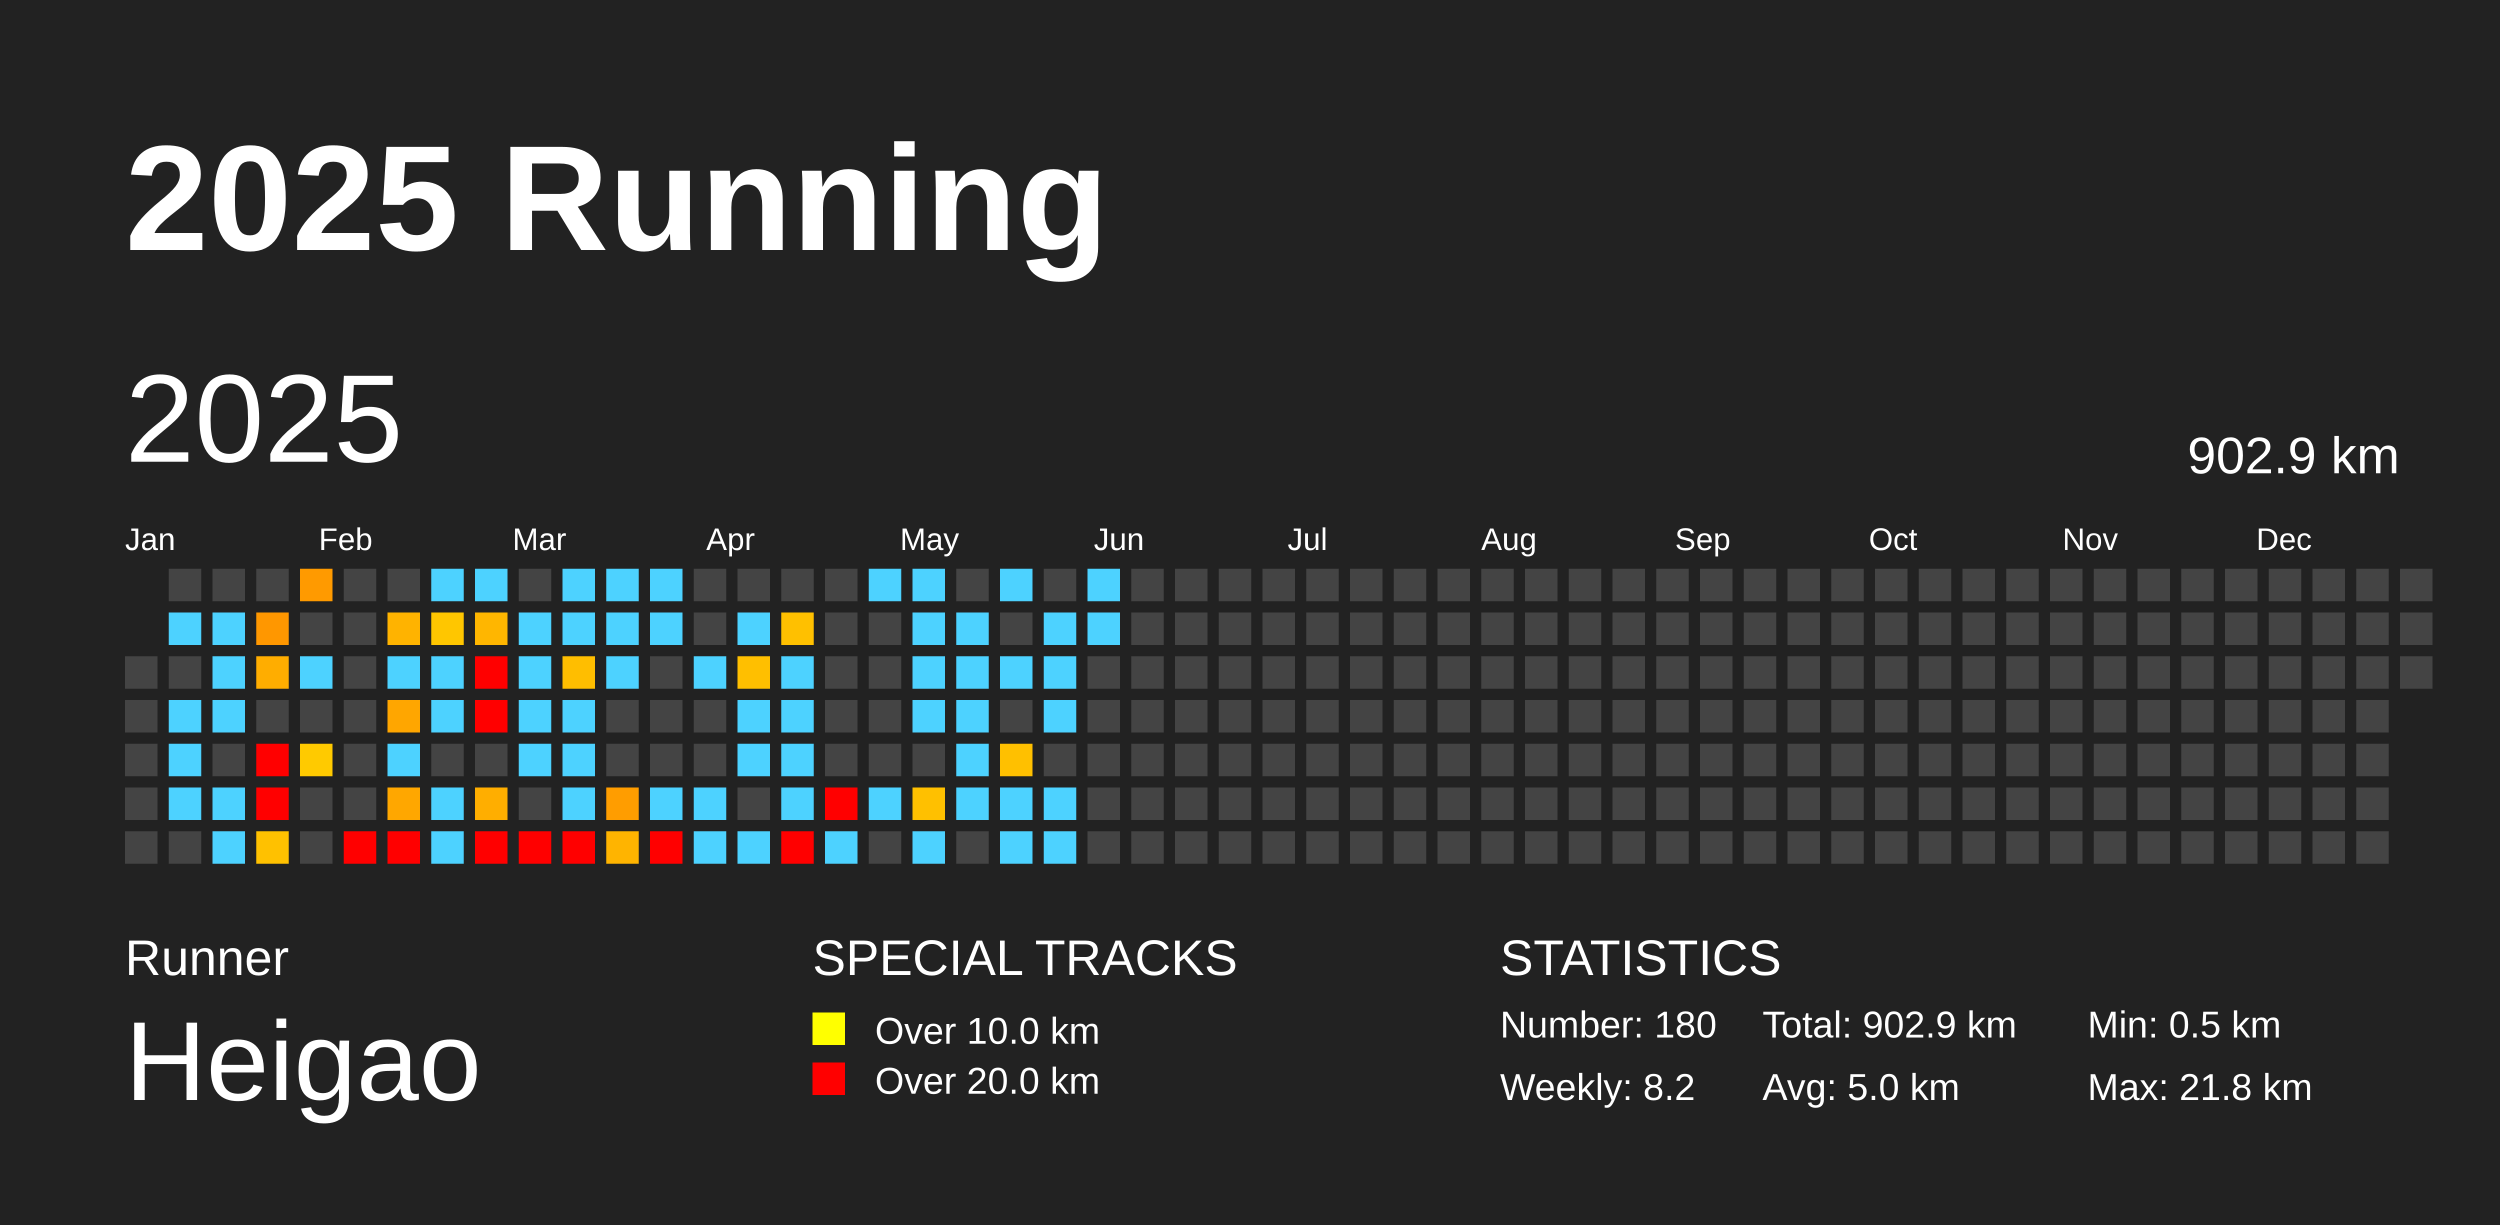
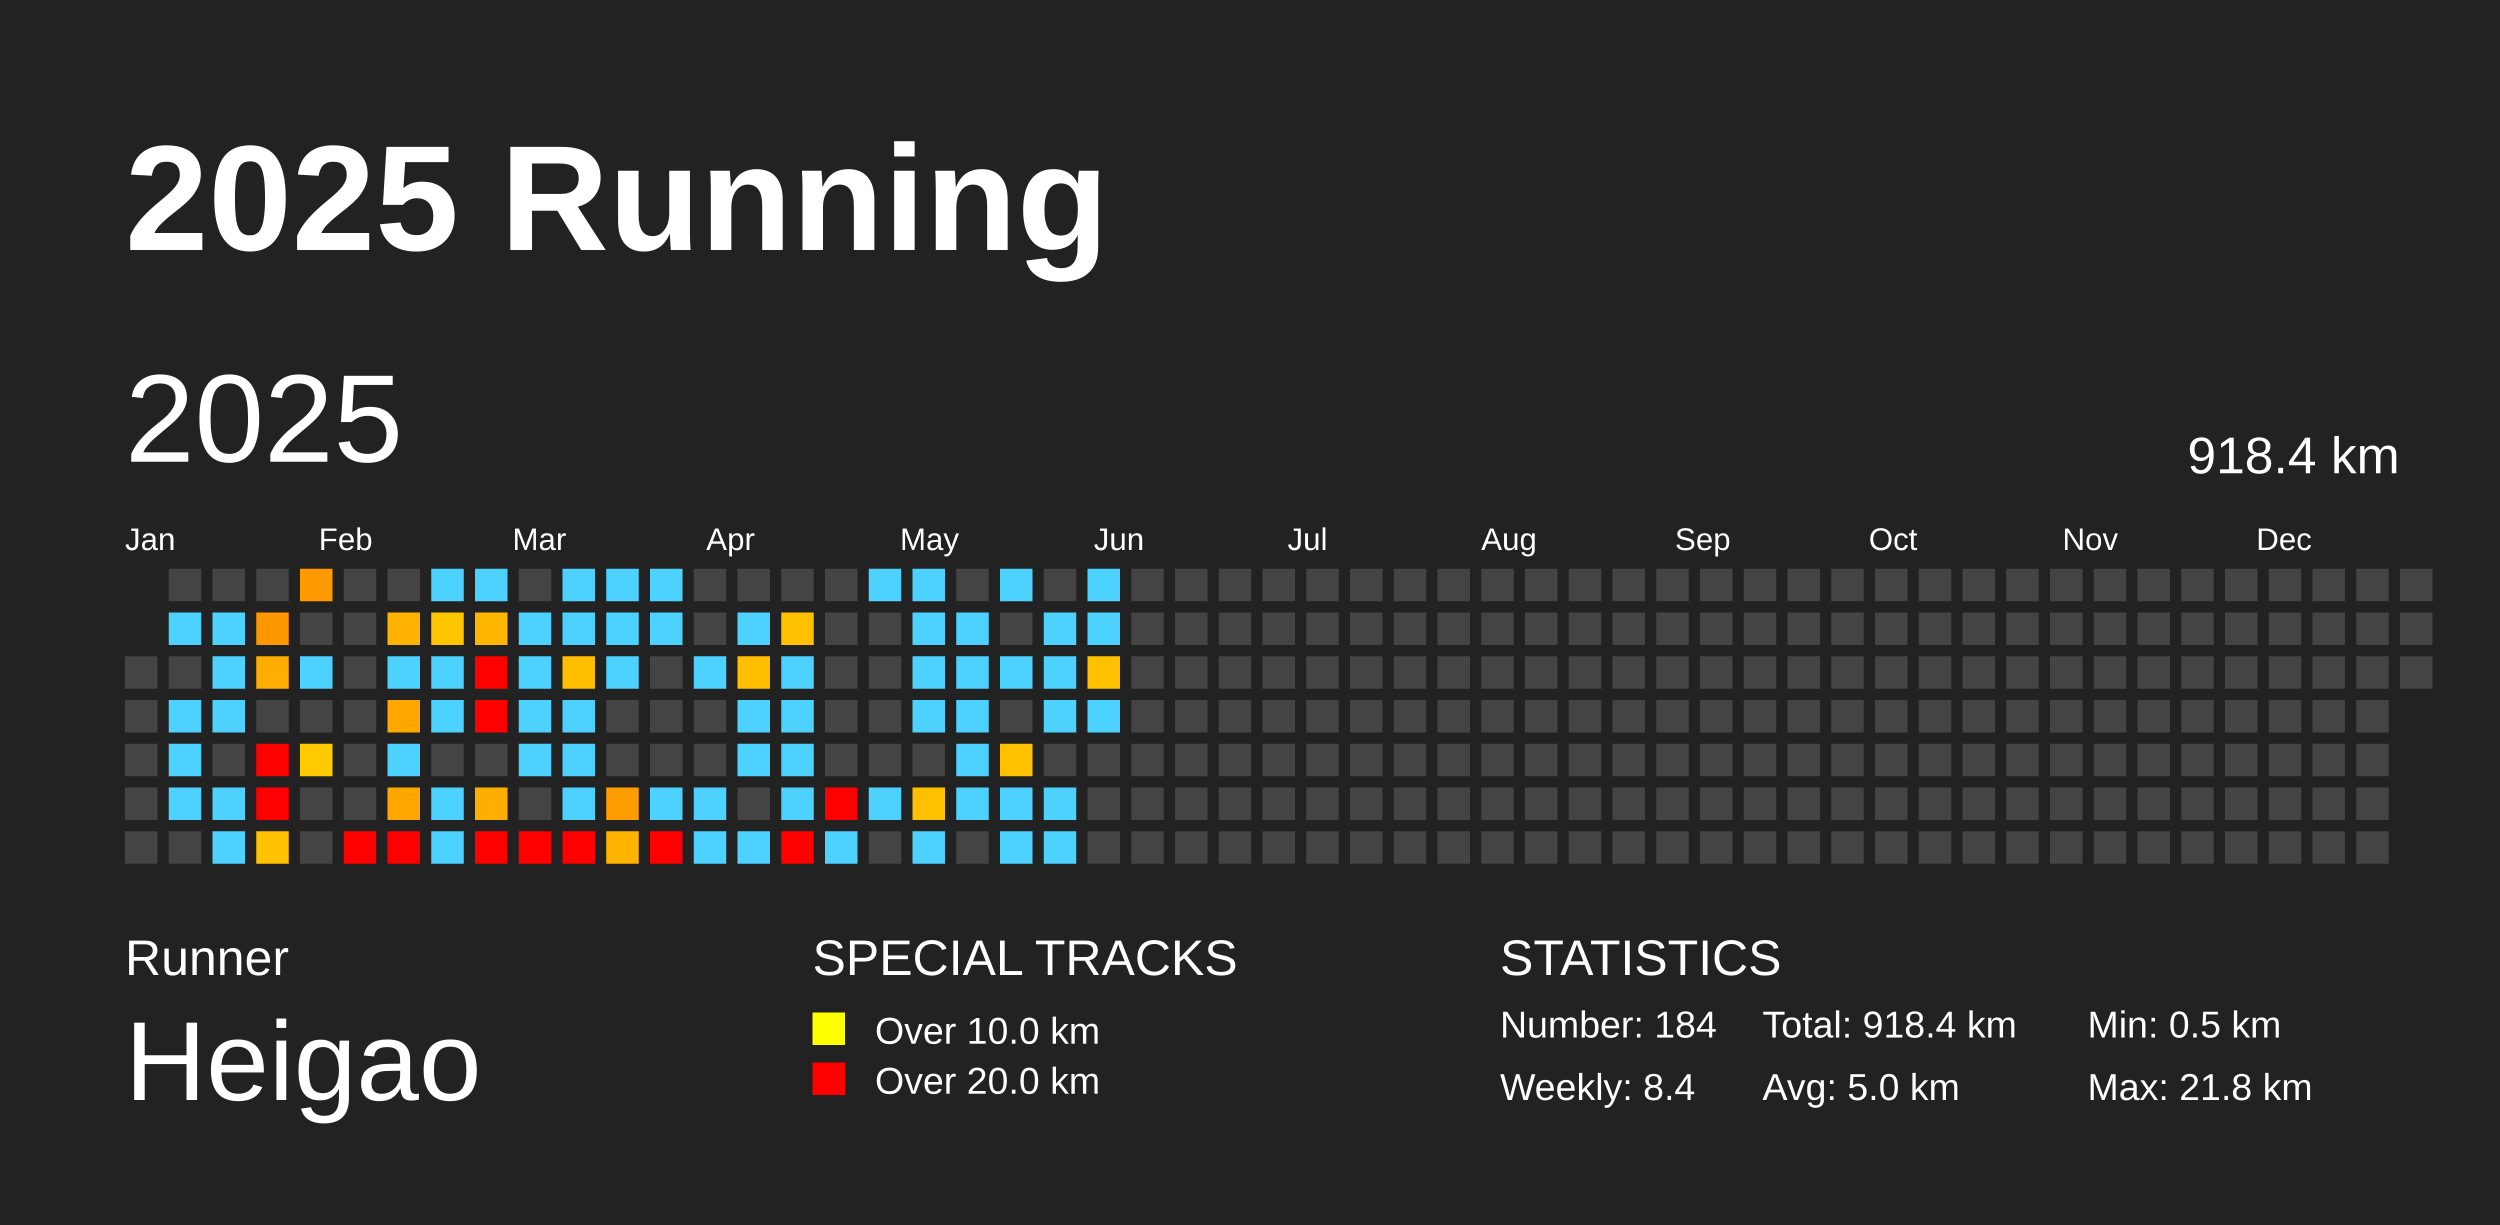
<svg xmlns="http://www.w3.org/2000/svg" baseProfile="full" height="98mm" version="1.1" viewBox="0,0,200,98" width="200mm">
  <defs />
  <rect fill="#222222" height="98" width="200" x="0" y="0" />
  <text fill="#FFFFFF" style="font-size:12px; font-family:Arial; font-weight:bold;" x="10" y="20">2025 Running</text>
  <text fill="#FFFFFF" style="font-size:4px; font-family:Arial" x="10" y="78">Runner</text>
  <text fill="#FFFFFF" style="font-size:9px; font-family:Arial" x="10" y="88">Heigao</text>
  <text fill="#FFFFFF" style="font-size:4px; font-family:Arial" x="65" y="78">SPECIAL TRACKS</text>
  <rect fill="yellow" height="2.6" width="2.6" x="65" y="81" />
  <text fill="#FFFFFF" style="font-size:3px; font-family:Arial" x="70" y="83.5">Over 10.0 km</text>
  <rect fill="red" height="2.6" width="2.6" x="65" y="85" />
  <text fill="#FFFFFF" style="font-size:3px; font-family:Arial" x="70" y="87.5">Over 20.0 km</text>
  <text fill="#FFFFFF" style="font-size:4px; font-family:Arial" x="120" y="78">STATISTICS</text>
-   <text fill="#FFFFFF" style="font-size:3px; font-family:Arial" x="120" y="83">Number: 180</text>
-   <text fill="#FFFFFF" style="font-size:3px; font-family:Arial" x="120" y="88">Weekly: 8.2</text>
-   <text fill="#FFFFFF" style="font-size:3px; font-family:Arial" x="141" y="83">Total: 902.9 km</text>
+   <text fill="#FFFFFF" style="font-size:3px; font-family:Arial" x="120" y="83">Number: 184</text>
+   <text fill="#FFFFFF" style="font-size:3px; font-family:Arial" x="120" y="88">Weekly: 8.4</text>
+   <text fill="#FFFFFF" style="font-size:3px; font-family:Arial" x="141" y="83">Total: 918.4 km</text>
  <text fill="#FFFFFF" style="font-size:3px; font-family:Arial" x="141" y="88">Avg: 5.0 km</text>
  <text fill="#FFFFFF" style="font-size:3px; font-family:Arial" x="167" y="83">Min: 0.5 km</text>
  <text fill="#FFFFFF" style="font-size:3px; font-family:Arial" x="167" y="88">Max: 21.8 km</text>
  <text dominant-baseline="hanging" fill="#FFFFFF" style="font-size:10.0px; font-family:Arial;" x="10" y="30">2025</text>
-   <text dominant-baseline="hanging" fill="#FFFFFF" style="font-size:4.125px; font-family:Arial;" x="175" y="35">902.9 km</text>
+   <text dominant-baseline="hanging" fill="#FFFFFF" style="font-size:4.125px; font-family:Arial;" x="175" y="35">918.4 km</text>
  <text fill="#FFFFFF" style="font-size:2.5px; font-family:Arial" x="10.0" y="44">Jan</text>
  <text fill="#FFFFFF" style="font-size:2.5px; font-family:Arial" x="25.5" y="44">Feb</text>
  <text fill="#FFFFFF" style="font-size:2.5px; font-family:Arial" x="41.0" y="44">Mar</text>
  <text fill="#FFFFFF" style="font-size:2.5px; font-family:Arial" x="56.5" y="44">Apr</text>
  <text fill="#FFFFFF" style="font-size:2.5px; font-family:Arial" x="72.0" y="44">May</text>
  <text fill="#FFFFFF" style="font-size:2.5px; font-family:Arial" x="87.5" y="44">Jun</text>
  <text fill="#FFFFFF" style="font-size:2.5px; font-family:Arial" x="103.0" y="44">Jul</text>
  <text fill="#FFFFFF" style="font-size:2.5px; font-family:Arial" x="118.5" y="44">Aug</text>
  <text fill="#FFFFFF" style="font-size:2.5px; font-family:Arial" x="134.0" y="44">Sep</text>
  <text fill="#FFFFFF" style="font-size:2.5px; font-family:Arial" x="149.5" y="44">Oct</text>
  <text fill="#FFFFFF" style="font-size:2.5px; font-family:Arial" x="165.0" y="44">Nov</text>
  <text fill="#FFFFFF" style="font-size:2.5px; font-family:Arial" x="180.5" y="44">Dec</text>
  <rect fill="#444444" height="2.6" width="2.6" x="10.0" y="52.5" />
  <rect fill="#444444" height="2.6" width="2.6" x="10.0" y="56.0" />
  <rect fill="#444444" height="2.6" width="2.6" x="10.0" y="59.5" />
  <rect fill="#444444" height="2.6" width="2.6" x="10.0" y="63.0" />
  <rect fill="#444444" height="2.6" width="2.6" x="10.0" y="66.5" />
  <rect fill="#444444" height="2.6" width="2.6" x="13.5" y="45.5" />
  <rect fill="#4dd2ff" height="2.6" width="2.6" x="13.5" y="49.0" />
  <rect fill="#444444" height="2.6" width="2.6" x="13.5" y="52.5" />
  <rect fill="#4dd2ff" height="2.6" width="2.6" x="13.5" y="56.0" />
  <rect fill="#4dd2ff" height="2.6" width="2.6" x="13.5" y="59.5" />
  <rect fill="#4dd2ff" height="2.6" width="2.6" x="13.5" y="63.0" />
  <rect fill="#444444" height="2.6" width="2.6" x="13.5" y="66.5" />
  <rect fill="#444444" height="2.6" width="2.6" x="17.0" y="45.5" />
  <rect fill="#4dd2ff" height="2.6" width="2.6" x="17.0" y="49.0" />
  <rect fill="#4dd2ff" height="2.6" width="2.6" x="17.0" y="52.5" />
  <rect fill="#4dd2ff" height="2.6" width="2.6" x="17.0" y="56.0" />
  <rect fill="#444444" height="2.6" width="2.6" x="17.0" y="59.5" />
  <rect fill="#4dd2ff" height="2.6" width="2.6" x="17.0" y="63.0" />
  <rect fill="#4dd2ff" height="2.6" width="2.6" x="17.0" y="66.5" />
  <rect fill="#444444" height="2.6" width="2.6" x="20.5" y="45.5" />
  <rect fill="#ff9700" height="2.6" width="2.6" x="20.5" y="49.0" />
  <rect fill="#ffad00" height="2.6" width="2.6" x="20.5" y="52.5" />
  <rect fill="#444444" height="2.6" width="2.6" x="20.5" y="56.0" />
  <rect fill="red" height="2.6" width="2.6" x="20.5" y="59.5" />
  <rect fill="red" height="2.6" width="2.6" x="20.5" y="63.0" />
  <rect fill="#ffc100" height="2.6" width="2.6" x="20.5" y="66.5" />
  <rect fill="#ff9a00" height="2.6" width="2.6" x="24.0" y="45.5" />
  <rect fill="#444444" height="2.6" width="2.6" x="24.0" y="49.0" />
  <rect fill="#4dd2ff" height="2.6" width="2.6" x="24.0" y="52.5" />
  <rect fill="#444444" height="2.6" width="2.6" x="24.0" y="56.0" />
  <rect fill="#ffca00" height="2.6" width="2.6" x="24.0" y="59.5" />
  <rect fill="#444444" height="2.6" width="2.6" x="24.0" y="63.0" />
  <rect fill="#444444" height="2.6" width="2.6" x="24.0" y="66.5" />
  <rect fill="#444444" height="2.6" width="2.6" x="27.5" y="45.5" />
  <rect fill="#444444" height="2.6" width="2.6" x="27.5" y="49.0" />
  <rect fill="#444444" height="2.6" width="2.6" x="27.5" y="52.5" />
  <rect fill="#444444" height="2.6" width="2.6" x="27.5" y="56.0" />
  <rect fill="#444444" height="2.6" width="2.6" x="27.5" y="59.5" />
  <rect fill="#444444" height="2.6" width="2.6" x="27.5" y="63.0" />
  <rect fill="red" height="2.6" width="2.6" x="27.5" y="66.5" />
  <rect fill="#444444" height="2.6" width="2.6" x="31.0" y="45.5" />
  <rect fill="#ffb300" height="2.6" width="2.6" x="31.0" y="49.0" />
  <rect fill="#4dd2ff" height="2.6" width="2.6" x="31.0" y="52.5" />
  <rect fill="#ffa600" height="2.6" width="2.6" x="31.0" y="56.0" />
  <rect fill="#4dd2ff" height="2.6" width="2.6" x="31.0" y="59.5" />
  <rect fill="#ffa700" height="2.6" width="2.6" x="31.0" y="63.0" />
  <rect fill="red" height="2.6" width="2.6" x="31.0" y="66.5" />
  <rect fill="#4dd2ff" height="2.6" width="2.6" x="34.5" y="45.5" />
  <rect fill="#ffc600" height="2.6" width="2.6" x="34.5" y="49.0" />
  <rect fill="#4dd2ff" height="2.6" width="2.6" x="34.5" y="52.5" />
  <rect fill="#4dd2ff" height="2.6" width="2.6" x="34.5" y="56.0" />
  <rect fill="#444444" height="2.6" width="2.6" x="34.5" y="59.5" />
  <rect fill="#4dd2ff" height="2.6" width="2.6" x="34.5" y="63.0" />
  <rect fill="#4dd2ff" height="2.6" width="2.6" x="34.5" y="66.5" />
  <rect fill="#4dd2ff" height="2.6" width="2.6" x="38.0" y="45.5" />
  <rect fill="#ffb600" height="2.6" width="2.6" x="38.0" y="49.0" />
  <rect fill="red" height="2.6" width="2.6" x="38.0" y="52.5" />
  <rect fill="red" height="2.6" width="2.6" x="38.0" y="56.0" />
  <rect fill="#444444" height="2.6" width="2.6" x="38.0" y="59.5" />
  <rect fill="#ffae00" height="2.6" width="2.6" x="38.0" y="63.0" />
  <rect fill="red" height="2.6" width="2.6" x="38.0" y="66.5" />
  <rect fill="#444444" height="2.6" width="2.6" x="41.5" y="45.5" />
  <rect fill="#4dd2ff" height="2.6" width="2.6" x="41.5" y="49.0" />
  <rect fill="#4dd2ff" height="2.6" width="2.6" x="41.5" y="52.5" />
  <rect fill="#4dd2ff" height="2.6" width="2.6" x="41.5" y="56.0" />
  <rect fill="#4dd2ff" height="2.6" width="2.6" x="41.5" y="59.5" />
  <rect fill="#444444" height="2.6" width="2.6" x="41.5" y="63.0" />
  <rect fill="red" height="2.6" width="2.6" x="41.5" y="66.5" />
  <rect fill="#4dd2ff" height="2.6" width="2.6" x="45.0" y="45.5" />
  <rect fill="#4dd2ff" height="2.6" width="2.6" x="45.0" y="49.0" />
  <rect fill="#ffbe00" height="2.6" width="2.6" x="45.0" y="52.5" />
  <rect fill="#4dd2ff" height="2.6" width="2.6" x="45.0" y="56.0" />
  <rect fill="#4dd2ff" height="2.6" width="2.6" x="45.0" y="59.5" />
  <rect fill="#4dd2ff" height="2.6" width="2.6" x="45.0" y="63.0" />
  <rect fill="red" height="2.6" width="2.6" x="45.0" y="66.5" />
  <rect fill="#4dd2ff" height="2.6" width="2.6" x="48.5" y="45.5" />
  <rect fill="#4dd2ff" height="2.6" width="2.6" x="48.5" y="49.0" />
  <rect fill="#4dd2ff" height="2.6" width="2.6" x="48.5" y="52.5" />
  <rect fill="#444444" height="2.6" width="2.6" x="48.5" y="56.0" />
  <rect fill="#444444" height="2.6" width="2.6" x="48.5" y="59.5" />
  <rect fill="#ff9d00" height="2.6" width="2.6" x="48.5" y="63.0" />
  <rect fill="#ffb400" height="2.6" width="2.6" x="48.5" y="66.5" />
  <rect fill="#4dd2ff" height="2.6" width="2.6" x="52.0" y="45.5" />
  <rect fill="#4dd2ff" height="2.6" width="2.6" x="52.0" y="49.0" />
  <rect fill="#444444" height="2.6" width="2.6" x="52.0" y="52.5" />
  <rect fill="#444444" height="2.6" width="2.6" x="52.0" y="56.0" />
  <rect fill="#444444" height="2.6" width="2.6" x="52.0" y="59.5" />
  <rect fill="#4dd2ff" height="2.6" width="2.6" x="52.0" y="63.0" />
  <rect fill="red" height="2.6" width="2.6" x="52.0" y="66.5" />
  <rect fill="#444444" height="2.6" width="2.6" x="55.5" y="45.5" />
  <rect fill="#444444" height="2.6" width="2.6" x="55.5" y="49.0" />
  <rect fill="#4dd2ff" height="2.6" width="2.6" x="55.5" y="52.5" />
  <rect fill="#444444" height="2.6" width="2.6" x="55.5" y="56.0" />
  <rect fill="#444444" height="2.6" width="2.6" x="55.5" y="59.5" />
  <rect fill="#4dd2ff" height="2.6" width="2.6" x="55.5" y="63.0" />
  <rect fill="#4dd2ff" height="2.6" width="2.6" x="55.5" y="66.5" />
  <rect fill="#444444" height="2.6" width="2.6" x="59.0" y="45.5" />
  <rect fill="#4dd2ff" height="2.6" width="2.6" x="59.0" y="49.0" />
  <rect fill="#ffbf00" height="2.6" width="2.6" x="59.0" y="52.5" />
  <rect fill="#4dd2ff" height="2.6" width="2.6" x="59.0" y="56.0" />
  <rect fill="#4dd2ff" height="2.6" width="2.6" x="59.0" y="59.5" />
  <rect fill="#444444" height="2.6" width="2.6" x="59.0" y="63.0" />
  <rect fill="#4dd2ff" height="2.6" width="2.6" x="59.0" y="66.5" />
  <rect fill="#444444" height="2.6" width="2.6" x="62.5" y="45.5" />
  <rect fill="#ffc000" height="2.6" width="2.6" x="62.5" y="49.0" />
  <rect fill="#4dd2ff" height="2.6" width="2.6" x="62.5" y="52.5" />
  <rect fill="#4dd2ff" height="2.6" width="2.6" x="62.5" y="56.0" />
  <rect fill="#4dd2ff" height="2.6" width="2.6" x="62.5" y="59.5" />
  <rect fill="#4dd2ff" height="2.6" width="2.6" x="62.5" y="63.0" />
  <rect fill="red" height="2.6" width="2.6" x="62.5" y="66.5" />
  <rect fill="#444444" height="2.6" width="2.6" x="66.0" y="45.5" />
  <rect fill="#444444" height="2.6" width="2.6" x="66.0" y="49.0" />
  <rect fill="#444444" height="2.6" width="2.6" x="66.0" y="52.5" />
  <rect fill="#444444" height="2.6" width="2.6" x="66.0" y="56.0" />
  <rect fill="#444444" height="2.6" width="2.6" x="66.0" y="59.5" />
  <rect fill="red" height="2.6" width="2.6" x="66.0" y="63.0" />
  <rect fill="#4dd2ff" height="2.6" width="2.6" x="66.0" y="66.5" />
  <rect fill="#4dd2ff" height="2.6" width="2.6" x="69.5" y="45.5" />
  <rect fill="#444444" height="2.6" width="2.6" x="69.5" y="49.0" />
  <rect fill="#444444" height="2.6" width="2.6" x="69.5" y="52.5" />
  <rect fill="#444444" height="2.6" width="2.6" x="69.5" y="56.0" />
  <rect fill="#444444" height="2.6" width="2.6" x="69.5" y="59.5" />
  <rect fill="#4dd2ff" height="2.6" width="2.6" x="69.5" y="63.0" />
  <rect fill="#444444" height="2.6" width="2.6" x="69.5" y="66.5" />
  <rect fill="#4dd2ff" height="2.6" width="2.6" x="73.0" y="45.5" />
  <rect fill="#4dd2ff" height="2.6" width="2.6" x="73.0" y="49.0" />
  <rect fill="#4dd2ff" height="2.6" width="2.6" x="73.0" y="52.5" />
  <rect fill="#4dd2ff" height="2.6" width="2.6" x="73.0" y="56.0" />
  <rect fill="#444444" height="2.6" width="2.6" x="73.0" y="59.5" />
  <rect fill="#ffc000" height="2.6" width="2.6" x="73.0" y="63.0" />
  <rect fill="#4dd2ff" height="2.6" width="2.6" x="73.0" y="66.5" />
  <rect fill="#444444" height="2.6" width="2.6" x="76.5" y="45.5" />
  <rect fill="#4dd2ff" height="2.6" width="2.6" x="76.5" y="49.0" />
  <rect fill="#4dd2ff" height="2.6" width="2.6" x="76.5" y="52.5" />
  <rect fill="#4dd2ff" height="2.6" width="2.6" x="76.5" y="56.0" />
  <rect fill="#4dd2ff" height="2.6" width="2.6" x="76.5" y="59.5" />
  <rect fill="#4dd2ff" height="2.6" width="2.6" x="76.5" y="63.0" />
  <rect fill="#444444" height="2.6" width="2.6" x="76.5" y="66.5" />
  <rect fill="#4dd2ff" height="2.6" width="2.6" x="80.0" y="45.5" />
  <rect fill="#444444" height="2.6" width="2.6" x="80.0" y="49.0" />
  <rect fill="#4dd2ff" height="2.6" width="2.6" x="80.0" y="52.5" />
  <rect fill="#444444" height="2.6" width="2.6" x="80.0" y="56.0" />
  <rect fill="#ffc000" height="2.6" width="2.6" x="80.0" y="59.5" />
  <rect fill="#4dd2ff" height="2.6" width="2.6" x="80.0" y="63.0" />
  <rect fill="#4dd2ff" height="2.6" width="2.6" x="80.0" y="66.5" />
  <rect fill="#444444" height="2.6" width="2.6" x="83.5" y="45.5" />
  <rect fill="#4dd2ff" height="2.6" width="2.6" x="83.5" y="49.0" />
  <rect fill="#4dd2ff" height="2.6" width="2.6" x="83.5" y="52.5" />
  <rect fill="#4dd2ff" height="2.6" width="2.6" x="83.5" y="56.0" />
  <rect fill="#444444" height="2.6" width="2.6" x="83.5" y="59.5" />
  <rect fill="#4dd2ff" height="2.6" width="2.6" x="83.5" y="63.0" />
  <rect fill="#4dd2ff" height="2.6" width="2.6" x="83.5" y="66.5" />
  <rect fill="#4dd2ff" height="2.6" width="2.6" x="87.0" y="45.5" />
  <rect fill="#4dd2ff" height="2.6" width="2.6" x="87.0" y="49.0" />
-   <rect fill="#444444" height="2.6" width="2.6" x="87.0" y="52.5" />
-   <rect fill="#444444" height="2.6" width="2.6" x="87.0" y="56.0" />
+   <rect fill="#ffc000" height="2.6" width="2.6" x="87.0" y="52.5" />
+   <rect fill="#4dd2ff" height="2.6" width="2.6" x="87.0" y="56.0" />
  <rect fill="#444444" height="2.6" width="2.6" x="87.0" y="59.5" />
  <rect fill="#444444" height="2.6" width="2.6" x="87.0" y="63.0" />
  <rect fill="#444444" height="2.6" width="2.6" x="87.0" y="66.5" />
  <rect fill="#444444" height="2.6" width="2.6" x="90.5" y="45.5" />
  <rect fill="#444444" height="2.6" width="2.6" x="90.5" y="49.0" />
  <rect fill="#444444" height="2.6" width="2.6" x="90.5" y="52.5" />
  <rect fill="#444444" height="2.6" width="2.6" x="90.5" y="56.0" />
  <rect fill="#444444" height="2.6" width="2.6" x="90.5" y="59.5" />
  <rect fill="#444444" height="2.6" width="2.6" x="90.5" y="63.0" />
  <rect fill="#444444" height="2.6" width="2.6" x="90.5" y="66.5" />
  <rect fill="#444444" height="2.6" width="2.6" x="94.0" y="45.5" />
  <rect fill="#444444" height="2.6" width="2.6" x="94.0" y="49.0" />
  <rect fill="#444444" height="2.6" width="2.6" x="94.0" y="52.5" />
  <rect fill="#444444" height="2.6" width="2.6" x="94.0" y="56.0" />
  <rect fill="#444444" height="2.6" width="2.6" x="94.0" y="59.5" />
  <rect fill="#444444" height="2.6" width="2.6" x="94.0" y="63.0" />
  <rect fill="#444444" height="2.6" width="2.6" x="94.0" y="66.5" />
  <rect fill="#444444" height="2.6" width="2.6" x="97.5" y="45.5" />
  <rect fill="#444444" height="2.6" width="2.6" x="97.5" y="49.0" />
  <rect fill="#444444" height="2.6" width="2.6" x="97.5" y="52.5" />
  <rect fill="#444444" height="2.6" width="2.6" x="97.5" y="56.0" />
  <rect fill="#444444" height="2.6" width="2.6" x="97.5" y="59.5" />
  <rect fill="#444444" height="2.6" width="2.6" x="97.5" y="63.0" />
  <rect fill="#444444" height="2.6" width="2.6" x="97.5" y="66.5" />
  <rect fill="#444444" height="2.6" width="2.6" x="101.0" y="45.5" />
  <rect fill="#444444" height="2.6" width="2.6" x="101.0" y="49.0" />
  <rect fill="#444444" height="2.6" width="2.6" x="101.0" y="52.5" />
  <rect fill="#444444" height="2.6" width="2.6" x="101.0" y="56.0" />
  <rect fill="#444444" height="2.6" width="2.6" x="101.0" y="59.5" />
  <rect fill="#444444" height="2.6" width="2.6" x="101.0" y="63.0" />
  <rect fill="#444444" height="2.6" width="2.6" x="101.0" y="66.5" />
  <rect fill="#444444" height="2.6" width="2.6" x="104.5" y="45.5" />
  <rect fill="#444444" height="2.6" width="2.6" x="104.5" y="49.0" />
  <rect fill="#444444" height="2.6" width="2.6" x="104.5" y="52.5" />
  <rect fill="#444444" height="2.6" width="2.6" x="104.5" y="56.0" />
  <rect fill="#444444" height="2.6" width="2.6" x="104.5" y="59.5" />
  <rect fill="#444444" height="2.6" width="2.6" x="104.5" y="63.0" />
  <rect fill="#444444" height="2.6" width="2.6" x="104.5" y="66.5" />
  <rect fill="#444444" height="2.6" width="2.6" x="108.0" y="45.5" />
  <rect fill="#444444" height="2.6" width="2.6" x="108.0" y="49.0" />
  <rect fill="#444444" height="2.6" width="2.6" x="108.0" y="52.5" />
  <rect fill="#444444" height="2.6" width="2.6" x="108.0" y="56.0" />
  <rect fill="#444444" height="2.6" width="2.6" x="108.0" y="59.5" />
  <rect fill="#444444" height="2.6" width="2.6" x="108.0" y="63.0" />
  <rect fill="#444444" height="2.6" width="2.6" x="108.0" y="66.5" />
  <rect fill="#444444" height="2.6" width="2.6" x="111.5" y="45.5" />
  <rect fill="#444444" height="2.6" width="2.6" x="111.5" y="49.0" />
  <rect fill="#444444" height="2.6" width="2.6" x="111.5" y="52.5" />
  <rect fill="#444444" height="2.6" width="2.6" x="111.5" y="56.0" />
  <rect fill="#444444" height="2.6" width="2.6" x="111.5" y="59.5" />
  <rect fill="#444444" height="2.6" width="2.6" x="111.5" y="63.0" />
  <rect fill="#444444" height="2.6" width="2.6" x="111.5" y="66.5" />
  <rect fill="#444444" height="2.6" width="2.6" x="115.0" y="45.5" />
  <rect fill="#444444" height="2.6" width="2.6" x="115.0" y="49.0" />
  <rect fill="#444444" height="2.6" width="2.6" x="115.0" y="52.5" />
  <rect fill="#444444" height="2.6" width="2.6" x="115.0" y="56.0" />
  <rect fill="#444444" height="2.6" width="2.6" x="115.0" y="59.5" />
  <rect fill="#444444" height="2.6" width="2.6" x="115.0" y="63.0" />
  <rect fill="#444444" height="2.6" width="2.6" x="115.0" y="66.5" />
  <rect fill="#444444" height="2.6" width="2.6" x="118.5" y="45.5" />
  <rect fill="#444444" height="2.6" width="2.6" x="118.5" y="49.0" />
  <rect fill="#444444" height="2.6" width="2.6" x="118.5" y="52.5" />
  <rect fill="#444444" height="2.6" width="2.6" x="118.5" y="56.0" />
  <rect fill="#444444" height="2.6" width="2.6" x="118.5" y="59.5" />
  <rect fill="#444444" height="2.6" width="2.6" x="118.5" y="63.0" />
  <rect fill="#444444" height="2.6" width="2.6" x="118.5" y="66.5" />
  <rect fill="#444444" height="2.6" width="2.6" x="122.0" y="45.5" />
  <rect fill="#444444" height="2.6" width="2.6" x="122.0" y="49.0" />
  <rect fill="#444444" height="2.6" width="2.6" x="122.0" y="52.5" />
  <rect fill="#444444" height="2.6" width="2.6" x="122.0" y="56.0" />
  <rect fill="#444444" height="2.6" width="2.6" x="122.0" y="59.5" />
  <rect fill="#444444" height="2.6" width="2.6" x="122.0" y="63.0" />
  <rect fill="#444444" height="2.6" width="2.6" x="122.0" y="66.5" />
  <rect fill="#444444" height="2.6" width="2.6" x="125.5" y="45.5" />
  <rect fill="#444444" height="2.6" width="2.6" x="125.5" y="49.0" />
  <rect fill="#444444" height="2.6" width="2.6" x="125.5" y="52.5" />
  <rect fill="#444444" height="2.6" width="2.6" x="125.5" y="56.0" />
  <rect fill="#444444" height="2.6" width="2.6" x="125.5" y="59.5" />
  <rect fill="#444444" height="2.6" width="2.6" x="125.5" y="63.0" />
  <rect fill="#444444" height="2.6" width="2.6" x="125.5" y="66.5" />
  <rect fill="#444444" height="2.6" width="2.6" x="129.0" y="45.5" />
  <rect fill="#444444" height="2.6" width="2.6" x="129.0" y="49.0" />
  <rect fill="#444444" height="2.6" width="2.6" x="129.0" y="52.5" />
  <rect fill="#444444" height="2.6" width="2.6" x="129.0" y="56.0" />
  <rect fill="#444444" height="2.6" width="2.6" x="129.0" y="59.5" />
  <rect fill="#444444" height="2.6" width="2.6" x="129.0" y="63.0" />
  <rect fill="#444444" height="2.6" width="2.6" x="129.0" y="66.5" />
  <rect fill="#444444" height="2.6" width="2.6" x="132.5" y="45.5" />
  <rect fill="#444444" height="2.6" width="2.6" x="132.5" y="49.0" />
  <rect fill="#444444" height="2.6" width="2.6" x="132.5" y="52.5" />
  <rect fill="#444444" height="2.6" width="2.6" x="132.5" y="56.0" />
  <rect fill="#444444" height="2.6" width="2.6" x="132.5" y="59.5" />
  <rect fill="#444444" height="2.6" width="2.6" x="132.5" y="63.0" />
  <rect fill="#444444" height="2.6" width="2.6" x="132.5" y="66.5" />
  <rect fill="#444444" height="2.6" width="2.6" x="136.0" y="45.5" />
  <rect fill="#444444" height="2.6" width="2.6" x="136.0" y="49.0" />
  <rect fill="#444444" height="2.6" width="2.6" x="136.0" y="52.5" />
  <rect fill="#444444" height="2.6" width="2.6" x="136.0" y="56.0" />
  <rect fill="#444444" height="2.6" width="2.6" x="136.0" y="59.5" />
  <rect fill="#444444" height="2.6" width="2.6" x="136.0" y="63.0" />
  <rect fill="#444444" height="2.6" width="2.6" x="136.0" y="66.5" />
  <rect fill="#444444" height="2.6" width="2.6" x="139.5" y="45.5" />
  <rect fill="#444444" height="2.6" width="2.6" x="139.5" y="49.0" />
  <rect fill="#444444" height="2.6" width="2.6" x="139.5" y="52.5" />
  <rect fill="#444444" height="2.6" width="2.6" x="139.5" y="56.0" />
  <rect fill="#444444" height="2.6" width="2.6" x="139.5" y="59.5" />
  <rect fill="#444444" height="2.6" width="2.6" x="139.5" y="63.0" />
  <rect fill="#444444" height="2.6" width="2.6" x="139.5" y="66.5" />
  <rect fill="#444444" height="2.6" width="2.6" x="143.0" y="45.5" />
  <rect fill="#444444" height="2.6" width="2.6" x="143.0" y="49.0" />
  <rect fill="#444444" height="2.6" width="2.6" x="143.0" y="52.5" />
  <rect fill="#444444" height="2.6" width="2.6" x="143.0" y="56.0" />
  <rect fill="#444444" height="2.6" width="2.6" x="143.0" y="59.5" />
  <rect fill="#444444" height="2.6" width="2.6" x="143.0" y="63.0" />
  <rect fill="#444444" height="2.6" width="2.6" x="143.0" y="66.5" />
  <rect fill="#444444" height="2.6" width="2.6" x="146.5" y="45.5" />
  <rect fill="#444444" height="2.6" width="2.6" x="146.5" y="49.0" />
  <rect fill="#444444" height="2.6" width="2.6" x="146.5" y="52.5" />
  <rect fill="#444444" height="2.6" width="2.6" x="146.5" y="56.0" />
  <rect fill="#444444" height="2.6" width="2.6" x="146.5" y="59.5" />
  <rect fill="#444444" height="2.6" width="2.6" x="146.5" y="63.0" />
  <rect fill="#444444" height="2.6" width="2.6" x="146.5" y="66.5" />
  <rect fill="#444444" height="2.6" width="2.6" x="150.0" y="45.5" />
  <rect fill="#444444" height="2.6" width="2.6" x="150.0" y="49.0" />
  <rect fill="#444444" height="2.6" width="2.6" x="150.0" y="52.5" />
  <rect fill="#444444" height="2.6" width="2.6" x="150.0" y="56.0" />
  <rect fill="#444444" height="2.6" width="2.6" x="150.0" y="59.5" />
  <rect fill="#444444" height="2.6" width="2.6" x="150.0" y="63.0" />
  <rect fill="#444444" height="2.6" width="2.6" x="150.0" y="66.5" />
  <rect fill="#444444" height="2.6" width="2.6" x="153.5" y="45.5" />
  <rect fill="#444444" height="2.6" width="2.6" x="153.5" y="49.0" />
  <rect fill="#444444" height="2.6" width="2.6" x="153.5" y="52.5" />
  <rect fill="#444444" height="2.6" width="2.6" x="153.5" y="56.0" />
  <rect fill="#444444" height="2.6" width="2.6" x="153.5" y="59.5" />
  <rect fill="#444444" height="2.6" width="2.6" x="153.5" y="63.0" />
  <rect fill="#444444" height="2.6" width="2.6" x="153.5" y="66.5" />
  <rect fill="#444444" height="2.6" width="2.6" x="157.0" y="45.5" />
  <rect fill="#444444" height="2.6" width="2.6" x="157.0" y="49.0" />
  <rect fill="#444444" height="2.6" width="2.6" x="157.0" y="52.5" />
  <rect fill="#444444" height="2.6" width="2.6" x="157.0" y="56.0" />
  <rect fill="#444444" height="2.6" width="2.6" x="157.0" y="59.5" />
  <rect fill="#444444" height="2.6" width="2.6" x="157.0" y="63.0" />
  <rect fill="#444444" height="2.6" width="2.6" x="157.0" y="66.5" />
  <rect fill="#444444" height="2.6" width="2.6" x="160.5" y="45.5" />
  <rect fill="#444444" height="2.6" width="2.6" x="160.5" y="49.0" />
  <rect fill="#444444" height="2.6" width="2.6" x="160.5" y="52.5" />
  <rect fill="#444444" height="2.6" width="2.6" x="160.5" y="56.0" />
  <rect fill="#444444" height="2.6" width="2.6" x="160.5" y="59.5" />
  <rect fill="#444444" height="2.6" width="2.6" x="160.5" y="63.0" />
  <rect fill="#444444" height="2.6" width="2.6" x="160.5" y="66.5" />
  <rect fill="#444444" height="2.6" width="2.6" x="164.0" y="45.5" />
  <rect fill="#444444" height="2.6" width="2.6" x="164.0" y="49.0" />
  <rect fill="#444444" height="2.6" width="2.6" x="164.0" y="52.5" />
  <rect fill="#444444" height="2.6" width="2.6" x="164.0" y="56.0" />
  <rect fill="#444444" height="2.6" width="2.6" x="164.0" y="59.5" />
  <rect fill="#444444" height="2.6" width="2.6" x="164.0" y="63.0" />
  <rect fill="#444444" height="2.6" width="2.6" x="164.0" y="66.5" />
  <rect fill="#444444" height="2.6" width="2.6" x="167.5" y="45.5" />
  <rect fill="#444444" height="2.6" width="2.6" x="167.5" y="49.0" />
  <rect fill="#444444" height="2.6" width="2.6" x="167.5" y="52.5" />
  <rect fill="#444444" height="2.6" width="2.6" x="167.5" y="56.0" />
  <rect fill="#444444" height="2.6" width="2.6" x="167.5" y="59.5" />
  <rect fill="#444444" height="2.6" width="2.6" x="167.5" y="63.0" />
  <rect fill="#444444" height="2.6" width="2.6" x="167.5" y="66.5" />
  <rect fill="#444444" height="2.6" width="2.6" x="171.0" y="45.5" />
  <rect fill="#444444" height="2.6" width="2.6" x="171.0" y="49.0" />
  <rect fill="#444444" height="2.6" width="2.6" x="171.0" y="52.5" />
  <rect fill="#444444" height="2.6" width="2.6" x="171.0" y="56.0" />
  <rect fill="#444444" height="2.6" width="2.6" x="171.0" y="59.5" />
  <rect fill="#444444" height="2.6" width="2.6" x="171.0" y="63.0" />
  <rect fill="#444444" height="2.6" width="2.6" x="171.0" y="66.5" />
  <rect fill="#444444" height="2.6" width="2.6" x="174.5" y="45.5" />
  <rect fill="#444444" height="2.6" width="2.6" x="174.5" y="49.0" />
  <rect fill="#444444" height="2.6" width="2.6" x="174.5" y="52.5" />
  <rect fill="#444444" height="2.6" width="2.6" x="174.5" y="56.0" />
  <rect fill="#444444" height="2.6" width="2.6" x="174.5" y="59.5" />
  <rect fill="#444444" height="2.6" width="2.6" x="174.5" y="63.0" />
  <rect fill="#444444" height="2.6" width="2.6" x="174.5" y="66.5" />
  <rect fill="#444444" height="2.6" width="2.6" x="178.0" y="45.5" />
  <rect fill="#444444" height="2.6" width="2.6" x="178.0" y="49.0" />
  <rect fill="#444444" height="2.6" width="2.6" x="178.0" y="52.5" />
  <rect fill="#444444" height="2.6" width="2.6" x="178.0" y="56.0" />
  <rect fill="#444444" height="2.6" width="2.6" x="178.0" y="59.5" />
  <rect fill="#444444" height="2.6" width="2.6" x="178.0" y="63.0" />
  <rect fill="#444444" height="2.6" width="2.6" x="178.0" y="66.5" />
  <rect fill="#444444" height="2.6" width="2.6" x="181.5" y="45.5" />
  <rect fill="#444444" height="2.6" width="2.6" x="181.5" y="49.0" />
  <rect fill="#444444" height="2.6" width="2.6" x="181.5" y="52.5" />
  <rect fill="#444444" height="2.6" width="2.6" x="181.5" y="56.0" />
  <rect fill="#444444" height="2.6" width="2.6" x="181.5" y="59.5" />
  <rect fill="#444444" height="2.6" width="2.6" x="181.5" y="63.0" />
  <rect fill="#444444" height="2.6" width="2.6" x="181.5" y="66.5" />
  <rect fill="#444444" height="2.6" width="2.6" x="185.0" y="45.5" />
  <rect fill="#444444" height="2.6" width="2.6" x="185.0" y="49.0" />
  <rect fill="#444444" height="2.6" width="2.6" x="185.0" y="52.5" />
  <rect fill="#444444" height="2.6" width="2.6" x="185.0" y="56.0" />
  <rect fill="#444444" height="2.6" width="2.6" x="185.0" y="59.5" />
  <rect fill="#444444" height="2.6" width="2.6" x="185.0" y="63.0" />
  <rect fill="#444444" height="2.6" width="2.6" x="185.0" y="66.5" />
  <rect fill="#444444" height="2.6" width="2.6" x="188.5" y="45.5" />
  <rect fill="#444444" height="2.6" width="2.6" x="188.5" y="49.0" />
  <rect fill="#444444" height="2.6" width="2.6" x="188.5" y="52.5" />
  <rect fill="#444444" height="2.6" width="2.6" x="188.5" y="56.0" />
  <rect fill="#444444" height="2.6" width="2.6" x="188.5" y="59.5" />
  <rect fill="#444444" height="2.6" width="2.6" x="188.5" y="63.0" />
  <rect fill="#444444" height="2.6" width="2.6" x="188.5" y="66.5" />
  <rect fill="#444444" height="2.6" width="2.6" x="192.0" y="45.5" />
  <rect fill="#444444" height="2.6" width="2.6" x="192.0" y="49.0" />
  <rect fill="#444444" height="2.6" width="2.6" x="192.0" y="52.5" />
</svg>
